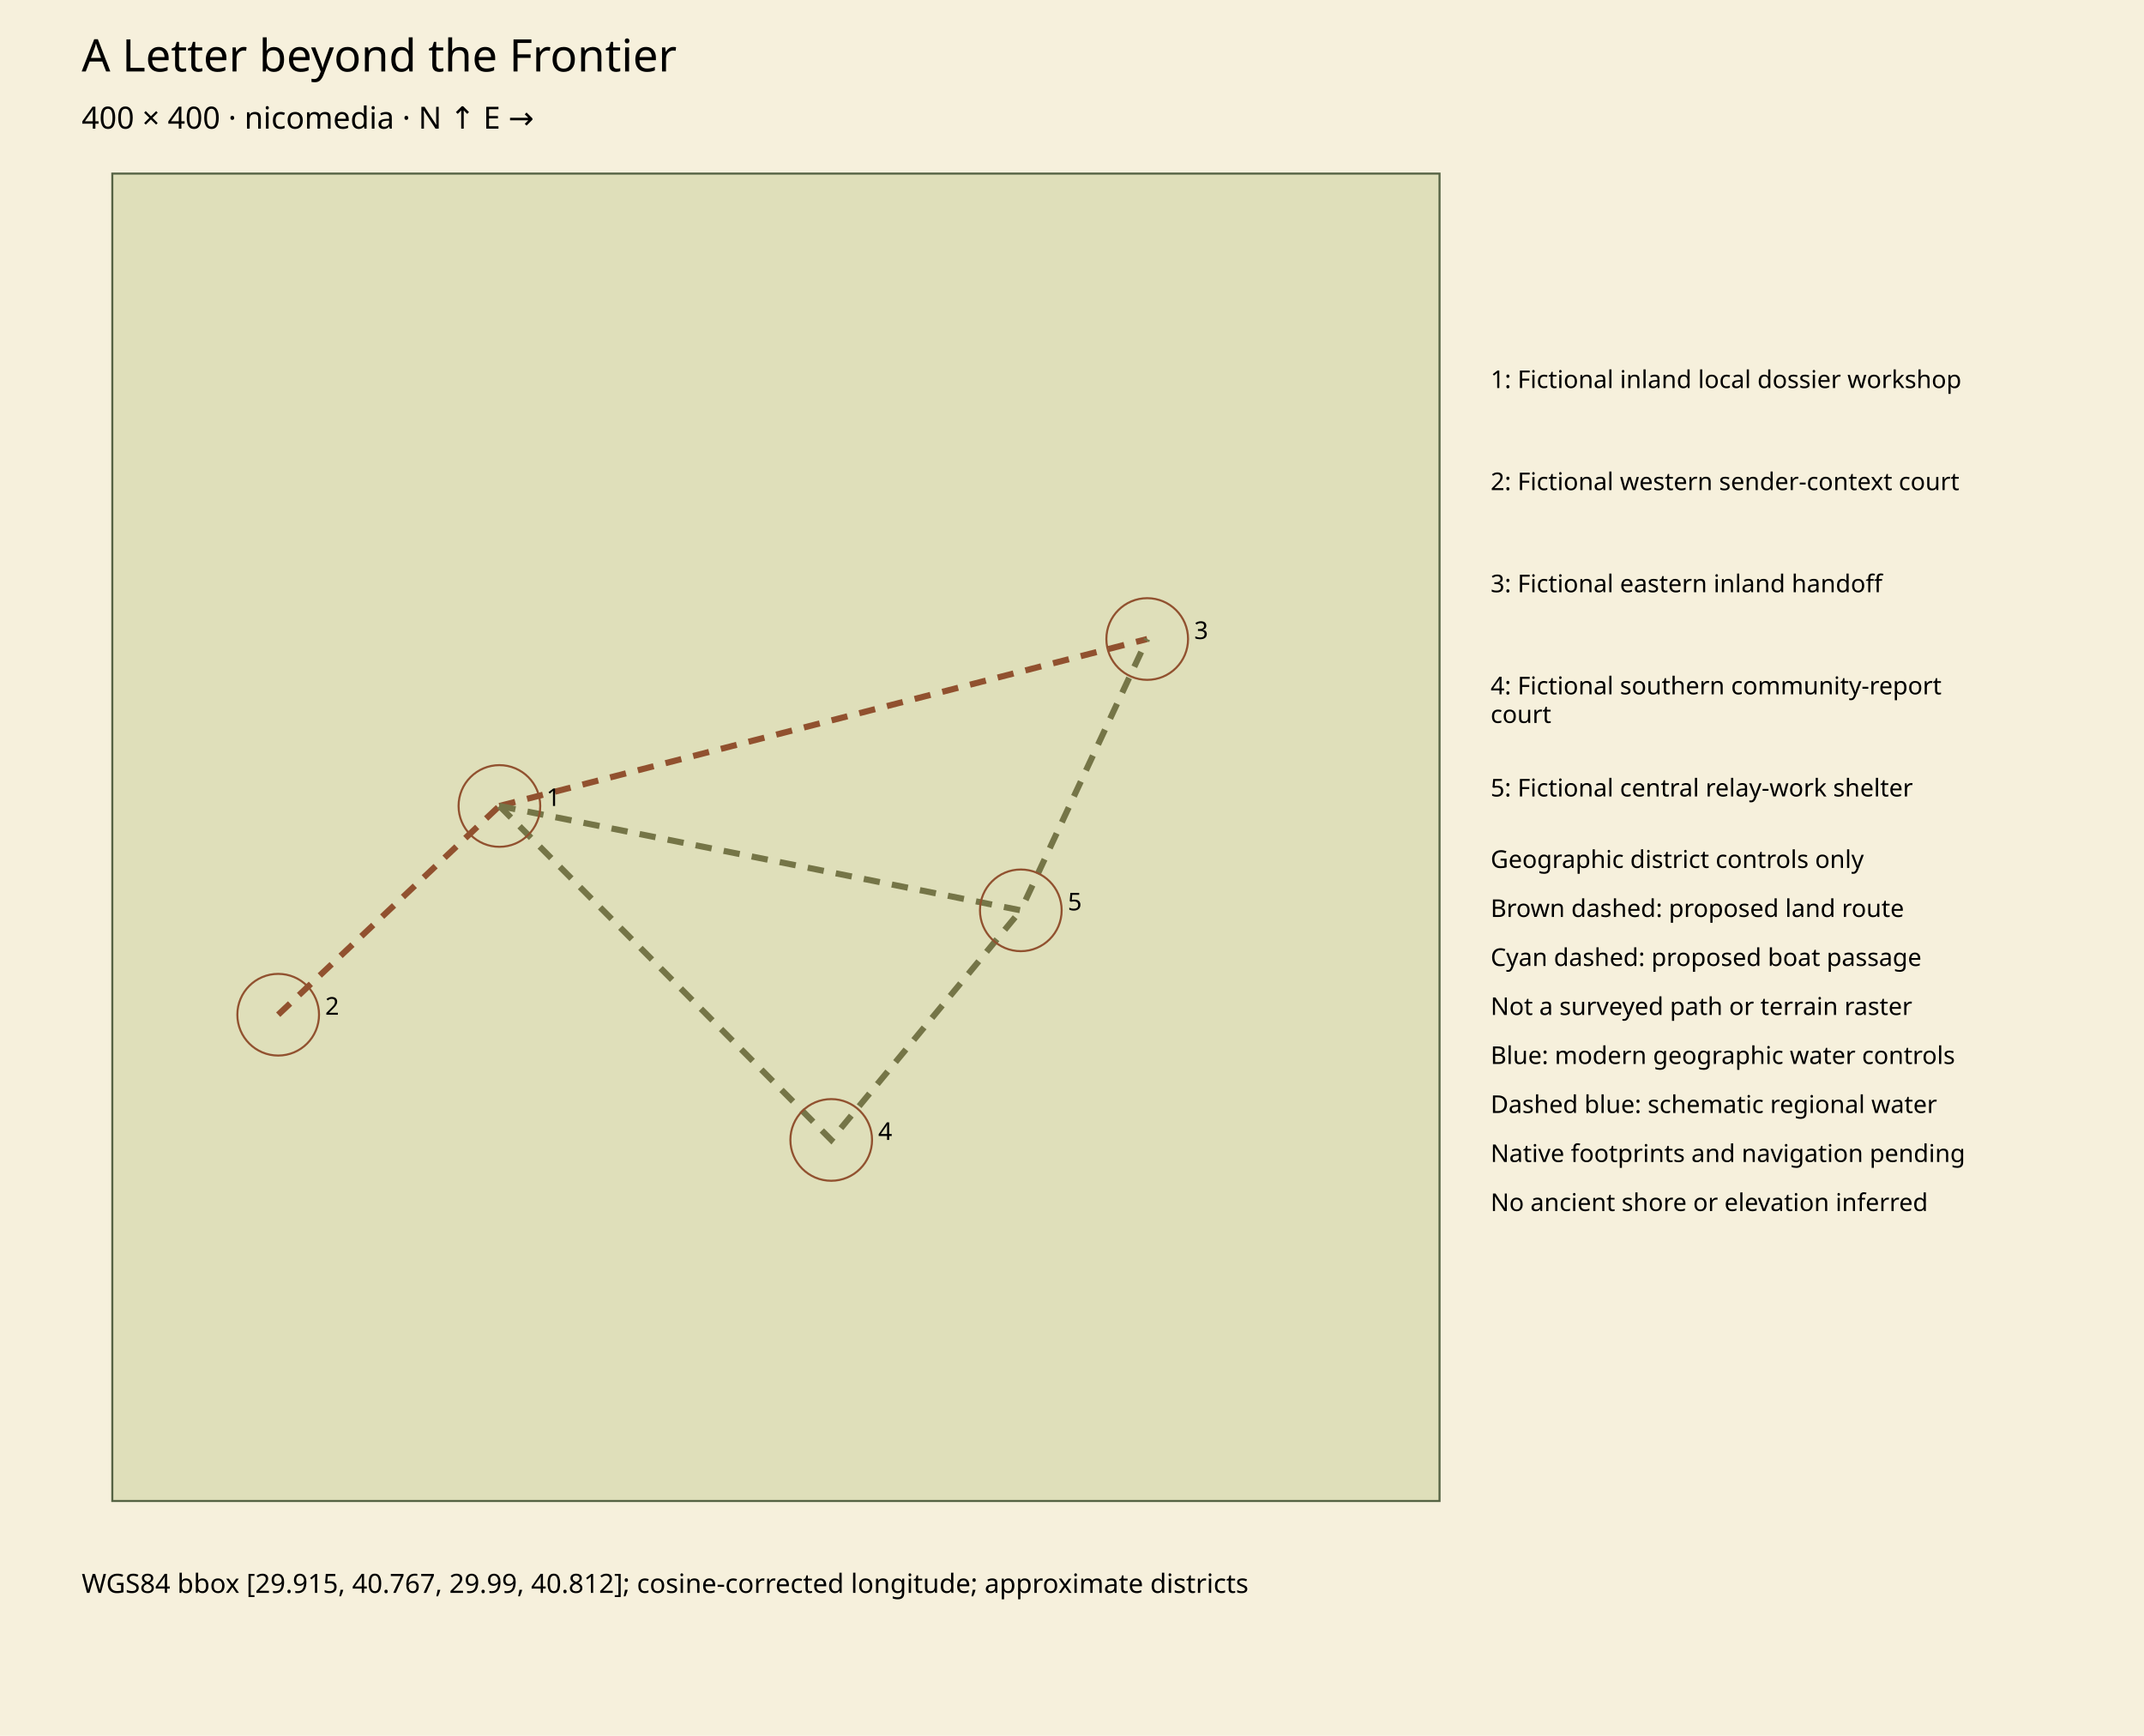
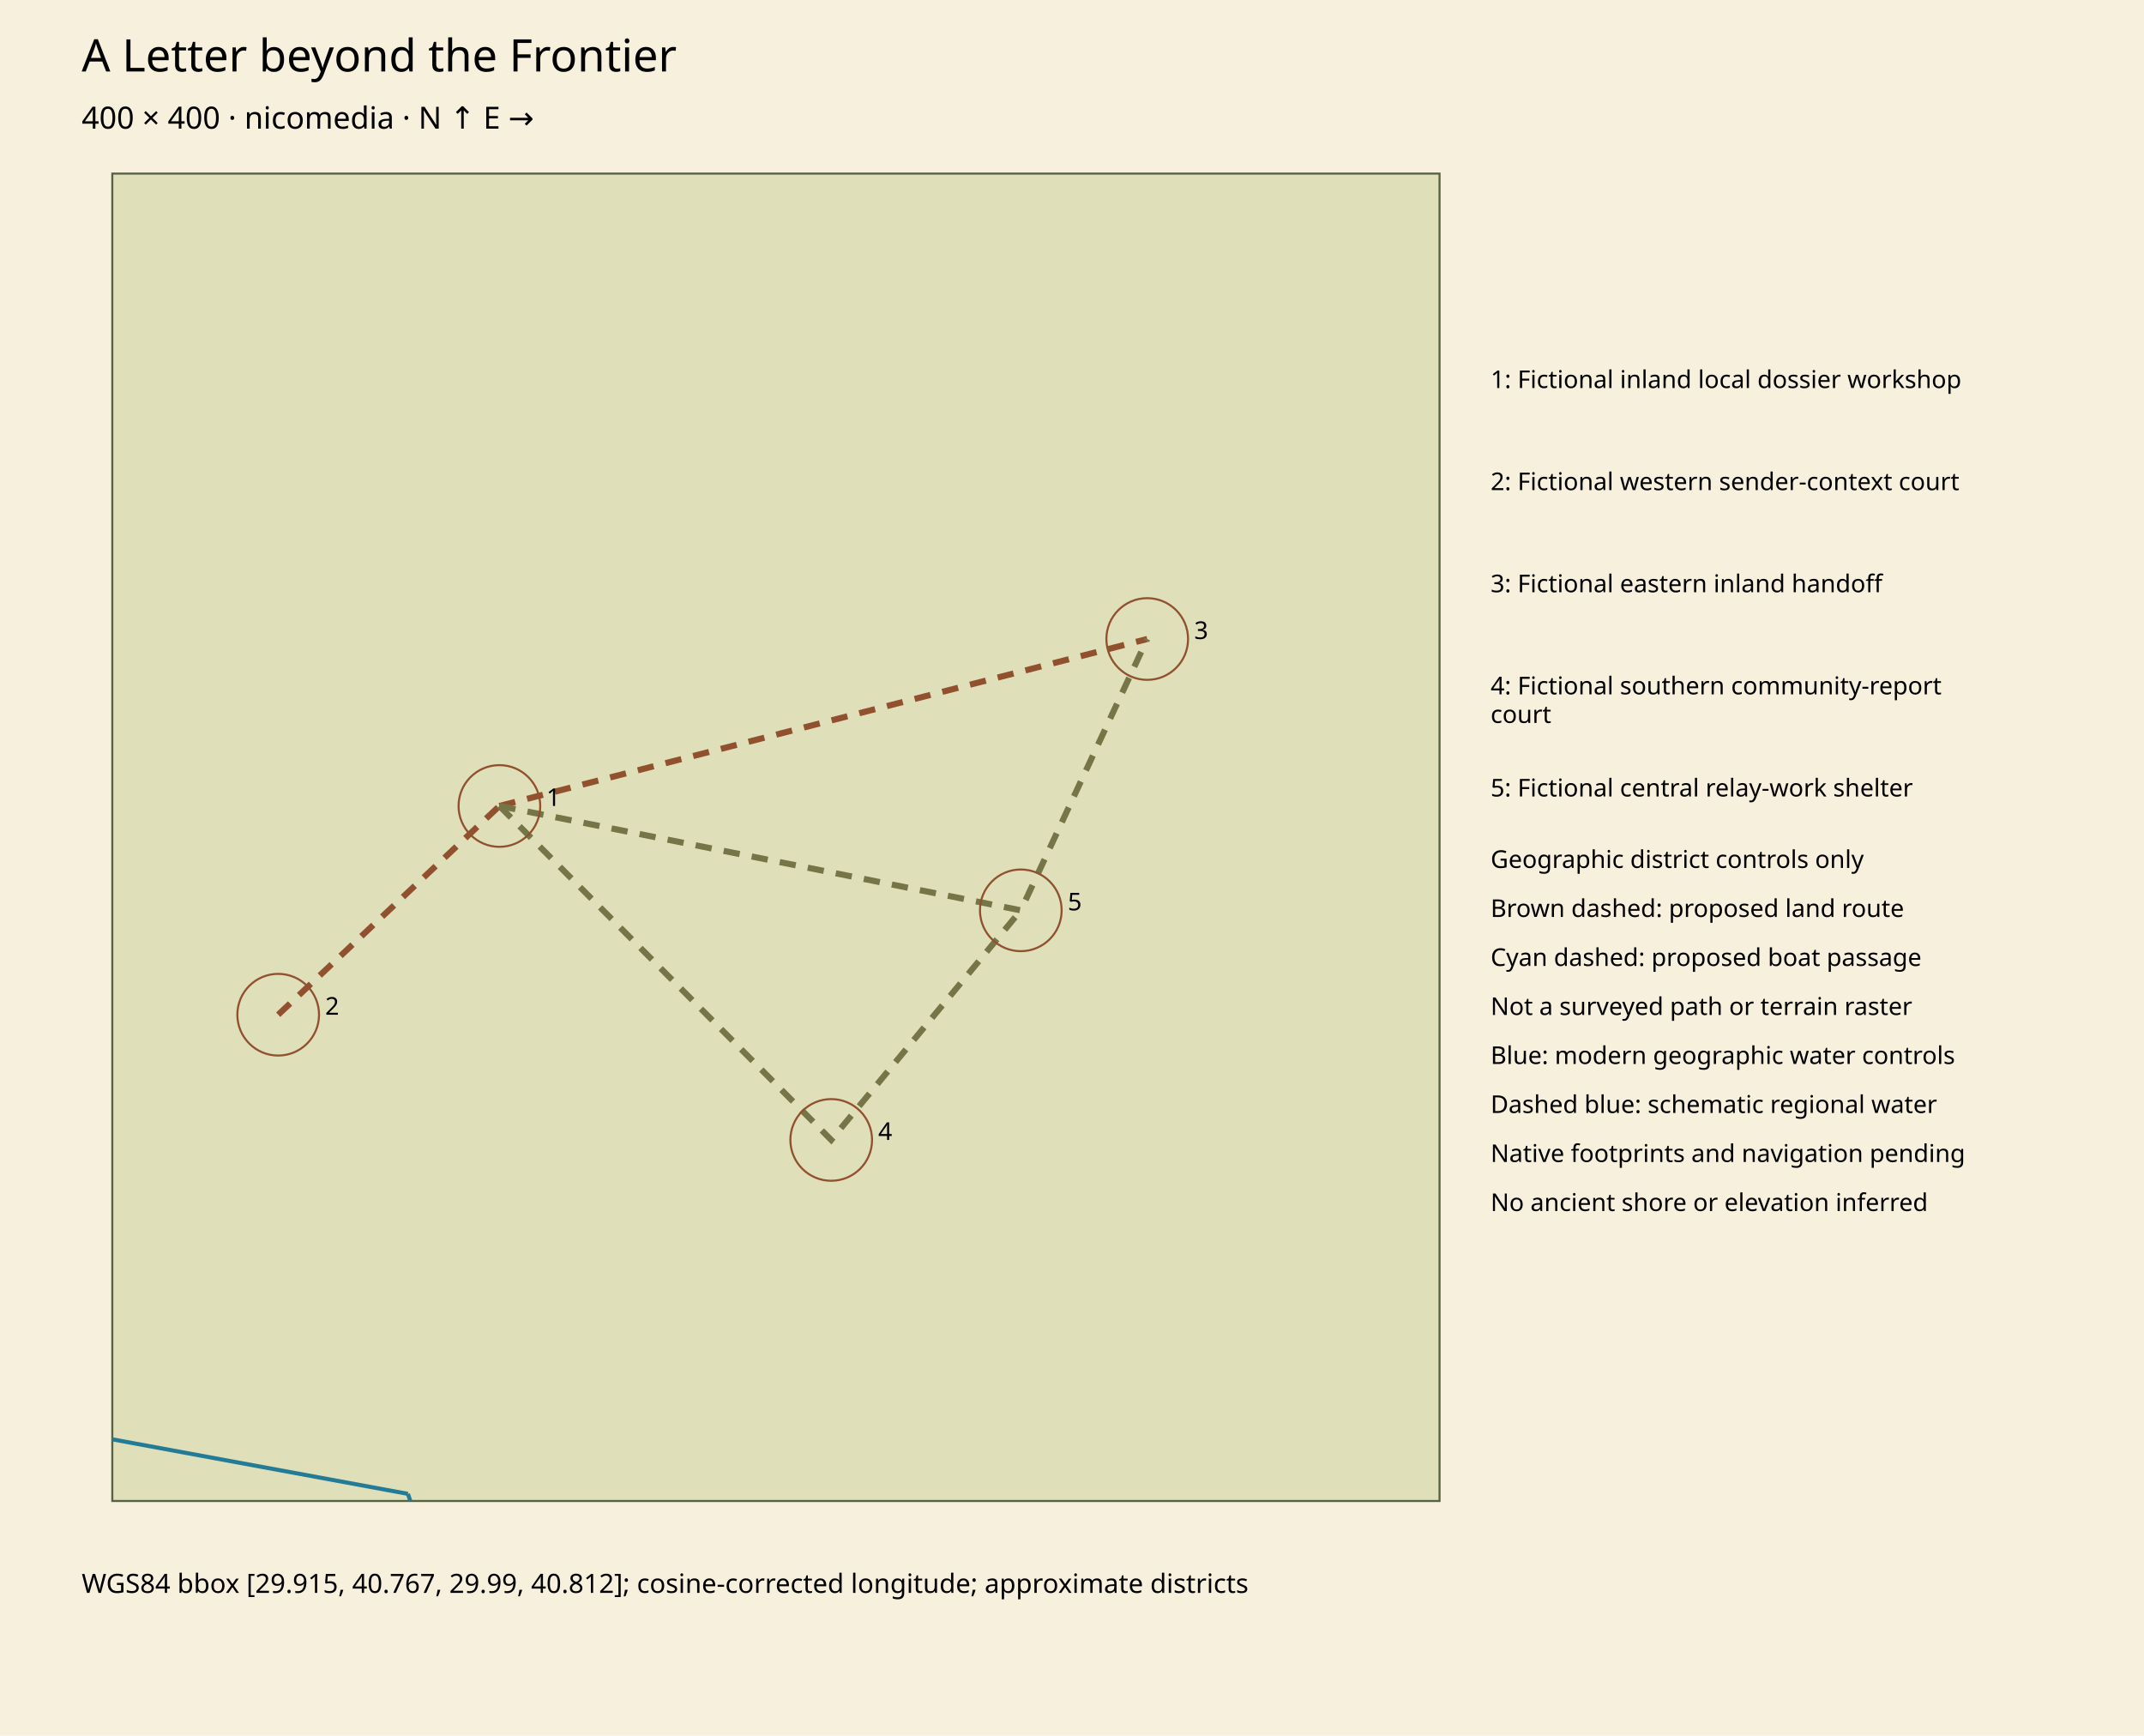
<svg xmlns="http://www.w3.org/2000/svg" viewBox="0 0 1050 850" role="img" aria-label="A Letter beyond the Frontier geographic districts">
  <rect width="1050" height="850" fill="#f6f0dc" />
  <rect x="55" y="85" width="650" height="650" fill="#dfdfba" stroke="#556344" />
  <text x="40" y="35" font-family="sans-serif" font-size="22">A Letter beyond the Frontier</text>
  <text x="40" y="63" font-family="sans-serif" font-size="15">400 × 400 · nicomedia · N ↑ E →</text>
+   <polyline points="55.00,704.81 199.78,731.51" fill="none" stroke="#247b96" stroke-width="2" />
+   <polyline points="199.78,731.51 200.95,735.00" fill="none" stroke="#247b96" stroke-width="2" />
  <polyline data-corridor="western-context-link" points="136.24,496.88 244.58,394.67" fill="none" stroke="#91512f" stroke-width="3" stroke-dasharray="8 6" />
  <polyline data-corridor="southern-context-loop" points="244.58,394.67 407.08,558.20 499.93,445.77" fill="none" stroke="#757547" stroke-width="3" stroke-dasharray="8 6" />
  <polyline data-corridor="eastern-local-handoff" points="244.58,394.67 561.84,312.91" fill="none" stroke="#91512f" stroke-width="3" stroke-dasharray="8 6" />
  <polyline data-corridor="central-handoff-alternative" points="244.58,394.67 499.93,445.77 561.84,312.91" fill="none" stroke="#757547" stroke-width="3" stroke-dasharray="8 6" />
  <circle cx="244.58" cy="394.67" r="20" fill="none" stroke="#91512f" />
  <text x="267.58" y="394.67" font-family="sans-serif">1</text>
  <text x="730" y="190" font-family="sans-serif" font-size="12">1: Fictional inland local dossier workshop</text>
  <circle cx="136.24" cy="496.88" r="20" fill="none" stroke="#91512f" />
  <text x="159.24" y="496.88" font-family="sans-serif">2</text>
  <text x="730" y="240" font-family="sans-serif" font-size="12">2: Fictional western sender-context court</text>
  <circle cx="561.84" cy="312.91" r="20" fill="none" stroke="#91512f" />
  <text x="584.84" y="312.91" font-family="sans-serif">3</text>
  <text x="730" y="290" font-family="sans-serif" font-size="12">3: Fictional eastern inland handoff</text>
  <circle cx="407.08" cy="558.20" r="20" fill="none" stroke="#91512f" />
  <text x="430.08" y="558.20" font-family="sans-serif">4</text>
  <text x="730" y="340" font-family="sans-serif" font-size="12">4: Fictional southern community-report</text>
  <text x="730" y="354" font-family="sans-serif" font-size="12">court</text>
  <circle cx="499.93" cy="445.77" r="20" fill="none" stroke="#91512f" />
  <text x="522.93" y="445.77" font-family="sans-serif">5</text>
  <text x="730" y="390" font-family="sans-serif" font-size="12">5: Fictional central relay-work shelter</text>
  <text x="730" y="425" font-family="sans-serif" font-size="12">Geographic district controls only</text>
  <text x="730" y="449" font-family="sans-serif" font-size="12">Brown dashed: proposed land route</text>
  <text x="730" y="473" font-family="sans-serif" font-size="12">Cyan dashed: proposed boat passage</text>
  <text x="730" y="497" font-family="sans-serif" font-size="12">Not a surveyed path or terrain raster</text>
  <text x="730" y="521" font-family="sans-serif" font-size="12">Blue: modern geographic water controls</text>
  <text x="730" y="545" font-family="sans-serif" font-size="12">Dashed blue: schematic regional water</text>
  <text x="730" y="569" font-family="sans-serif" font-size="12">Native footprints and navigation pending</text>
  <text x="730" y="593" font-family="sans-serif" font-size="12">No ancient shore or elevation inferred</text>
  <text x="40" y="780" font-family="sans-serif" font-size="13">WGS84 bbox [29.915, 40.767, 29.99, 40.812]; cosine-corrected longitude; approximate districts</text>
</svg>
